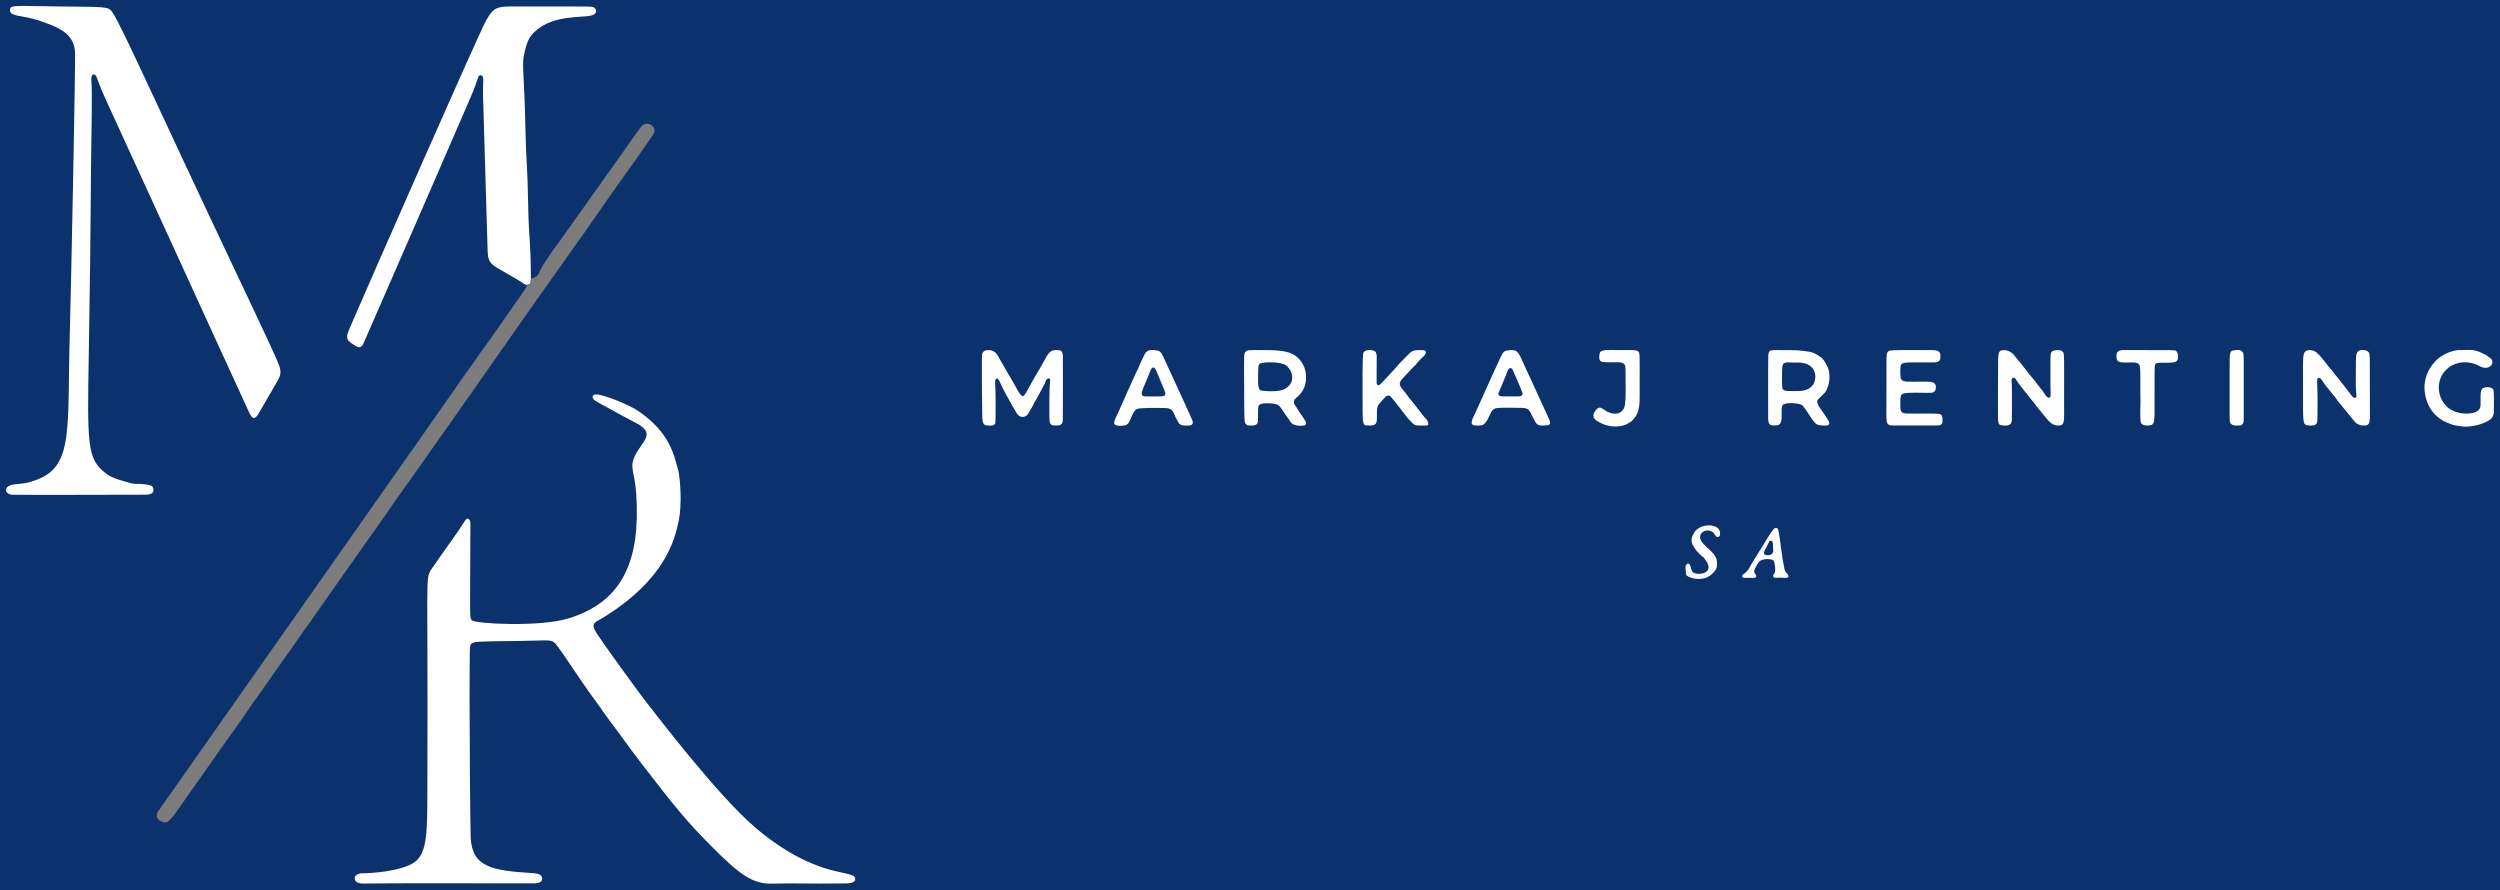
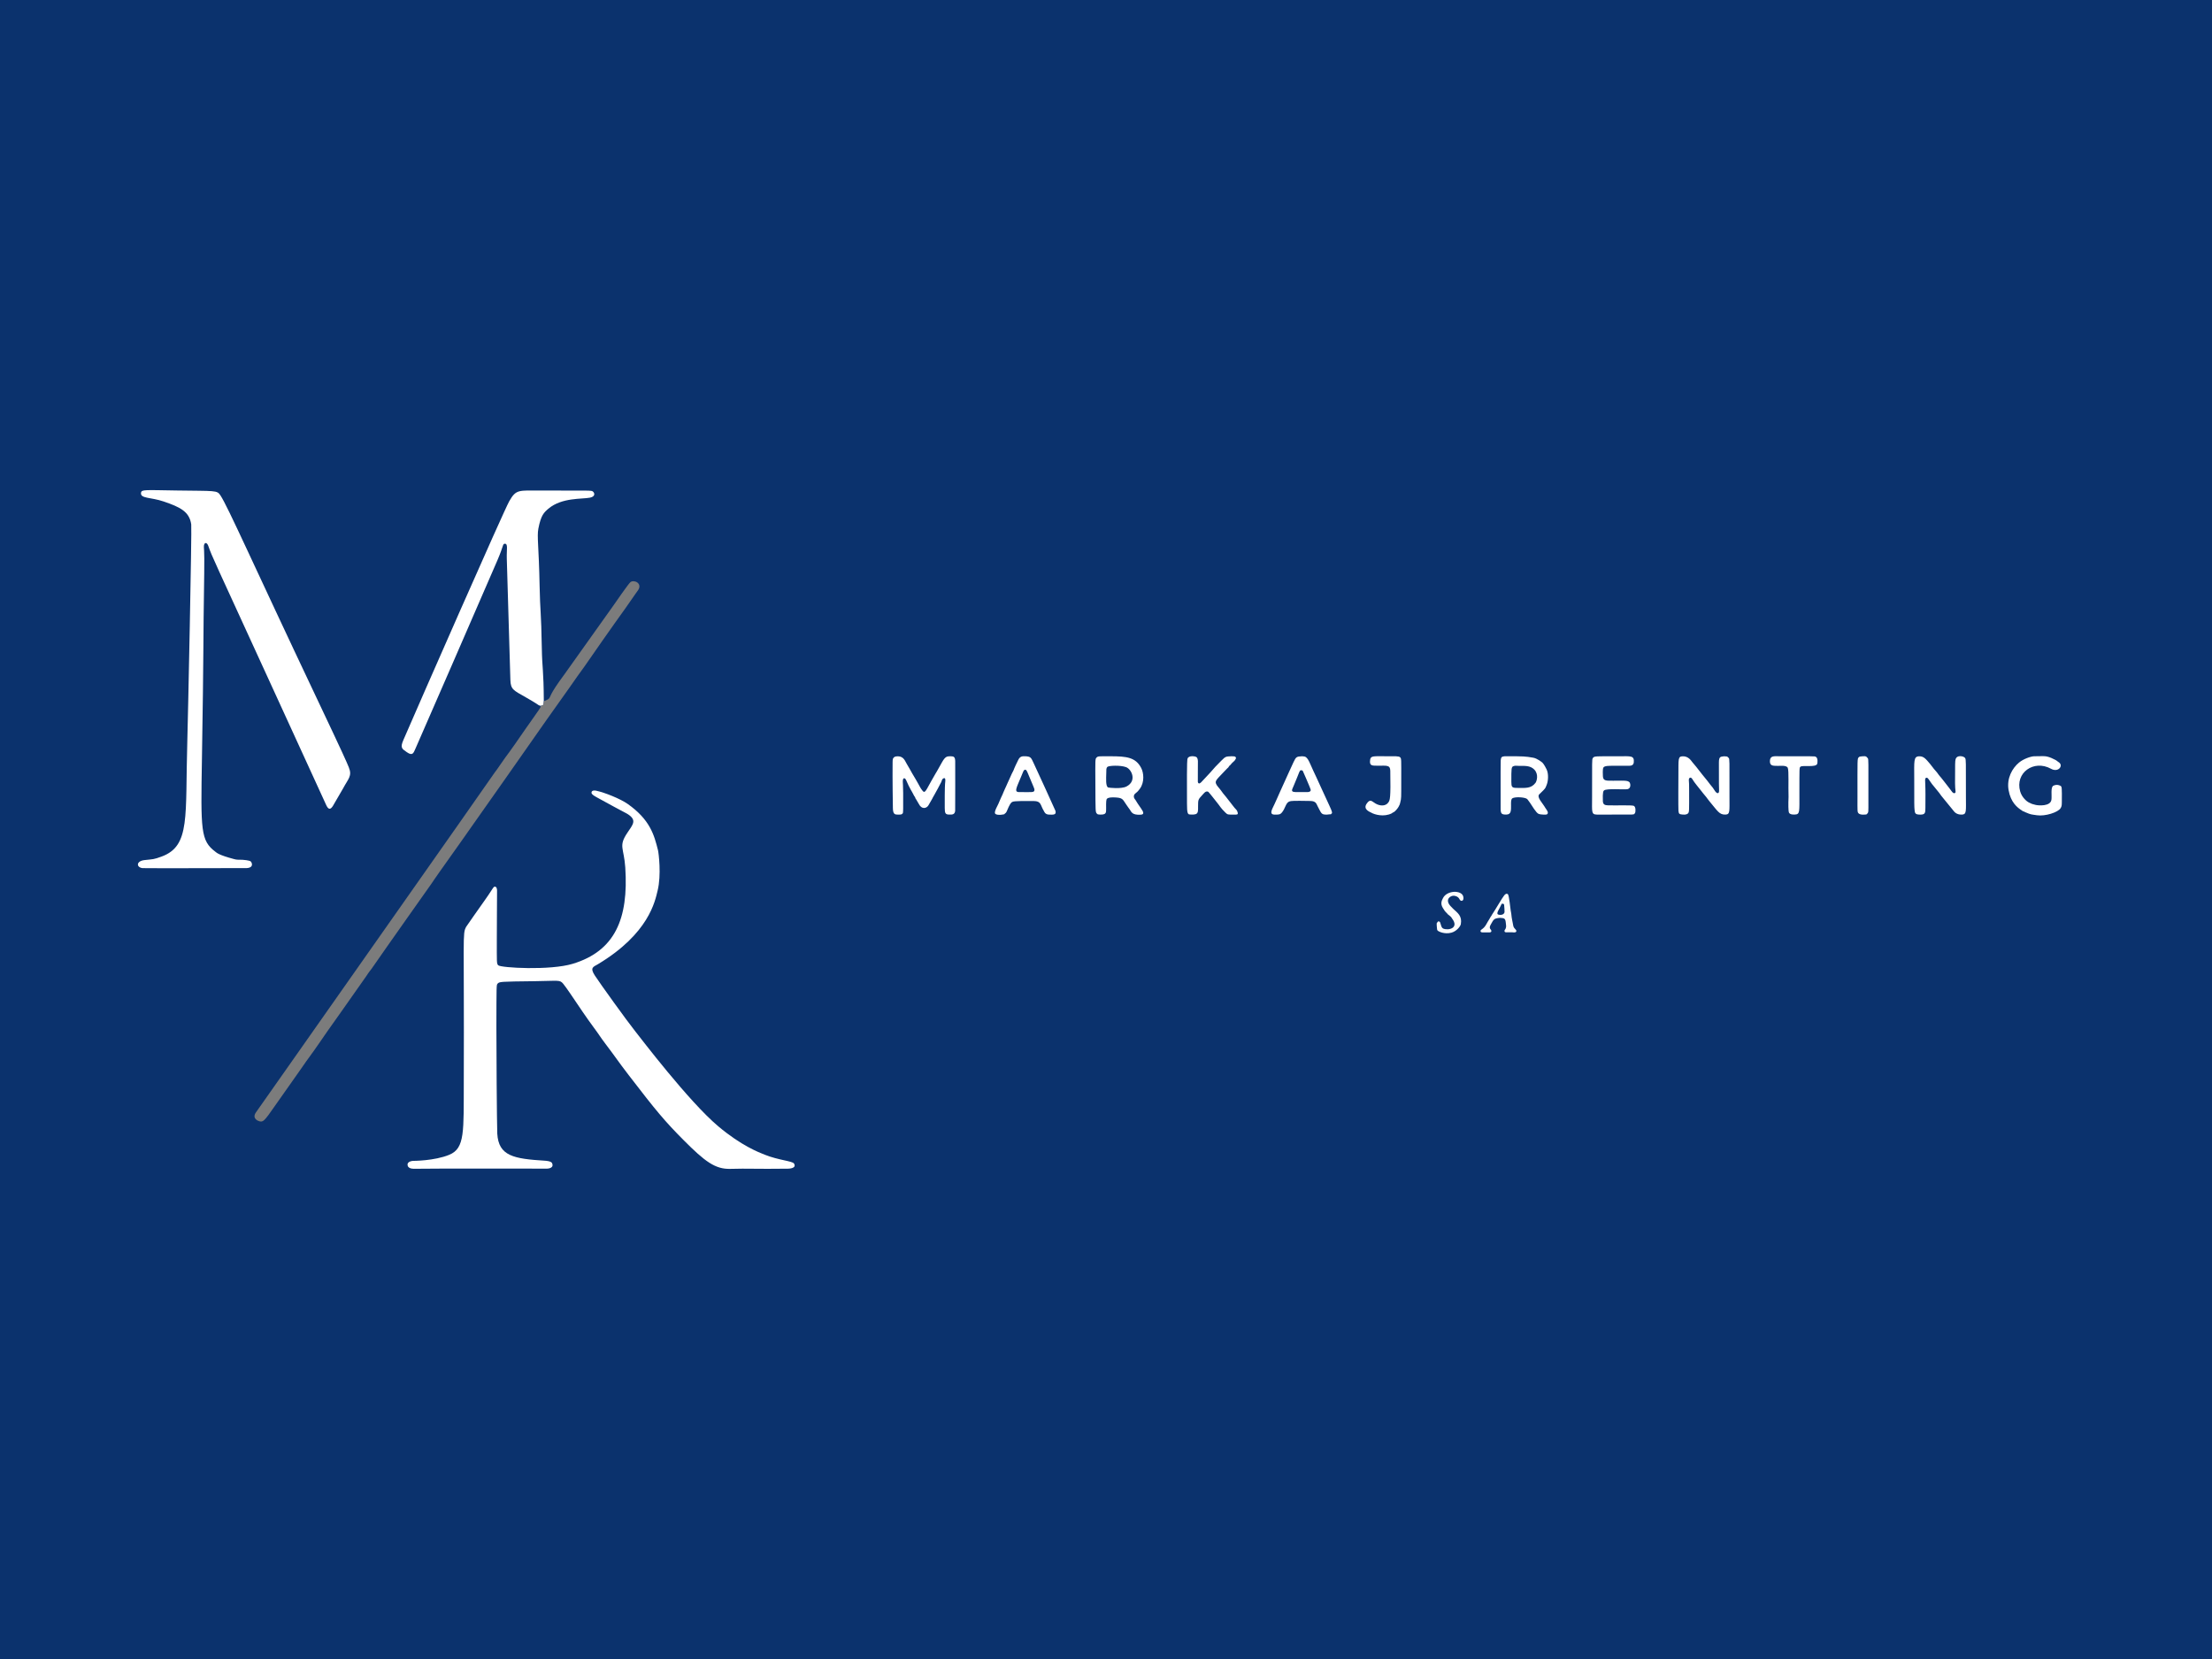
- <svg xmlns="http://www.w3.org/2000/svg" xml:space="preserve" style="fill-rule:evenodd;clip-rule:evenodd;stroke-linejoin:round;stroke-miterlimit:2" viewBox="241 878 3496 1244">
+ <svg xmlns="http://www.w3.org/2000/svg" xml:space="preserve" style="fill-rule:evenodd;clip-rule:evenodd;stroke-linejoin:round;stroke-miterlimit:2" viewBox="0 0 4000 3000">
  <path d="M0 0h4000v3000H0z" style="fill:#0b326d" />
  <path d="M534.046 310.513c.623 10.551 7.703 11.823 22.471 12.728.274.017 2.815.173 3.245 1.115 1.107 2.427-1.963 2.58-2.236 2.594-1.061.053-55.719-.102-62.024.07-.267.007-3.012.223-3.49-1.397-.616-2.081 2.203-2.29 2.473-2.309.04-.003 9.976.033 17-2.849 7.463-3.063 6.762-10.803 6.843-34.965.229-68.372-.717-68.646 1.091-72.048.27-.507 6.587-9.407 6.999-10.01 1.43-2.097 2.879-3.952 4.883-7.104.091-.143 1.035-1.628 1.263-1.705 1.384-.466 1.381 1.599 1.381 1.78-.012 11.06-.107 11.039-.107 22.087 0 11.741-.132 12.187.67 12.99 1.178 1.18 24.332 2.549 35.067-.735 19.649-6.009 26.172-20.979 24.569-45.226-.611-9.243-3.305-9.899.989-16.267 2.62-3.886 4.538-5.861.305-8.663-1.042-.69-1.127-.514-13.728-7.46-1.353-.746-3.403-1.744-3.428-2.639-.039-1.448 2.026-1.021 2.216-.981 3.84.794 11.345 3.782 14.823 6.241 10.491 7.417 12.404 14.571 14.191 21.737.302 1.208 1.637 11.567-.19 18.955-1.17 4.729-3.944 20.111-28.103 34.573-1.998 1.196-3.822 1.483-1.369 5.252 2.501 3.844 14.972 21.176 18.866 26.056 2.368 2.968 25.218 33.1 39.114 44.775 10.868 9.132 19.056 12.215 21.714 13.279 6.682 2.674 13.104 2.967 13.831 4.193 1.389 2.342-2.565 2.394-2.863 2.398-15.45.206-18.565-.166-27.011.085-7.141.213-11.97-3.442-22.02-13.544-8.731-8.778-12.762-13.577-25.603-30.306-5.67-7.387-5.477-7.513-11.089-14.925-2.842-3.752-2.657-3.87-5.481-7.651-3.239-4.339-7.606-10.874-8.248-11.834-.471-.706-4.782-7.157-6.093-8.691-1.63-1.906-2.065-1.299-13.459-1.16-16.281.198-16.543.175-17.399 1.277-.434.56-.435.646-.473 20.271-.017 9.006.21 45.266.41 50.013M414.487 181.955c.311.022 3.167.221 3.813.776.488.418 1.629 2.838-1.772 3.114-.24.019-48.333.121-49.087.02-2.922-.394-3.016-3.321 1.003-3.774 4.1-.461 4.147-.232 8.027-1.664 13.597-5.018 11.008-18.71 12.045-53.927.297-10.049 2.178-99.559 1.845-101.981-.837-6.085-5.316-8.185-12.938-10.788-6.059-2.069-11.134-1.298-10.624-4.145.273-1.523 1.788-1.24 16.7-1.017 18.319.275 18.938-.165 20.535 2.239 3.554 5.348 14.92 31.275 45.056 94.883 13.313 28.102 14.165 30.188 15.261 32.872 1.669 4.084-.264 5.288-2.761 9.989-.022.042-4.451 7.724-4.761 8.195-1.205 1.834-2.087 1.589-3.049-.388-.758-1.557-24.859-54.26-27.017-58.98-26.138-57.157-26.367-57.064-28.394-62.797-.581-1.642-1.765-1.888-2.045-.155-.166 1.033.325 1.023.133 13.072-.55 34.573-.188 34.558-1.07 86.999-.567 33.721-.647 38.46 6.339 43.695.566.424 1.38 1.481 8.739 3.43 1.553.411 1.57.234 4.022.332M555.898 107.51c-.091.359.022.75-.069 1.108-.144.567-.357.739-.412.783-.403.325-.543-.011-.942.311-.289-.147-.632-.163-.92-.31-.513-.261-.384-.463-6.144-3.746-5.706-3.252-7.077-3.631-7.209-8.146l-1.688-57.01c-.119-4.308.694-7.071-.997-6.927-.987.084-.435.843-3.407 7.76-7.43 17.298-35.323 81.202-38.403 88.259-1.041 2.384-1.427 3.694-4.145 1.818-2.329-1.609-3.168-2.054-1.59-5.71 7.469-17.303 47.063-107.463 49.703-112.102 3.227-5.669 4.375-5.008 14.825-5.008 23.6 0 23.699-.083 24.399.432.917.674 1.301 2.373-1.299 2.905-3.692.755-13.179-.143-19.471 5.126-2.164 1.813-3.58 3.119-4.789 9.419-.72 3.752.232 8.232.587 27.013.224 11.855.75 11.82 1.031 29.001.163 9.889.854 9.852.94 25.024" style="fill:#fff" transform="translate(-1157.688 853.971)scale(3.85156)" />
  <path d="M555.898 107.51c1.679-.772 1.758-.644 2.433-1.285.797-.755-.153-1.392 7.4-11.56.83-1.117 22.714-31.908 22.851-32.107.617-.894 7.081-10.267 7.99-10.972 1.674-1.296 5.716.532 3.632 3.724-.472.723-.547.648-6.194 8.844-1.385 2.01-5.109 6.934-18.999 27.009-.768 1.108-2.996 4.155-3.259 4.514-.256.35-6.736 9.669-9.923 14.057-1.953 2.689-7.222 10.213-7.846 11.104-2.609 3.726-30.446 43.479-32.685 46.52-1.185 1.61-1.066 1.687-14.428 20.4-1.467 2.054-3.468 5.023-3.765 5.463-.138.206-20.978 29.625-28.091 39.928-.106.154-1.377 1.682-2.448 3.397-.046.075-11.218 15.926-11.973 17.021-3.098 4.497-3.932 5.375-9.553 13.608-4.621 6.769-4.816 6.611-9.458 13.383-1.108 1.616-11.187 15.849-11.983 17.011-5.121 7.475-5.594 7.496-7.16 7.177-.2-.04-3.777-1.031-1.749-4.123.193-.294 10.543-14.982 10.695-15.203 2.795-4.068 95.944-136.356 101.565-144.597.388-.569.497-.487 4.963-7.031.739-1.083.925-.948 9.463-13.378 2.071-3.016 6.598-9.261 6.881-9.914.109-.25.109-.538.218-.788.399-.322.539.014.942-.311.055-.044.268-.216.412-.783.091-.358-.022-.749.069-1.108" style="fill:#7c7c7c" transform="translate(-1157.688 853.971)scale(3.85156)" />
  <path d="M251.94 142.502c-.068 3.136.477 4.872-4.431 4.723-1.642-.05-1.626-.159-2.116-.597-1.252-1.123-1.12-1.393-1.219-21.126-.092-18.22-.182-18.424.844-19.467 1.037-1.054 1.262-.984 10.485-.947 11.046.044 17.778.666 21.805 8.505 1.762 3.43 2.504 10.078-.907 14.835-.166.23-1.301 1.812-2.297 2.694-.179.158-.439.204-.616.364-.176.16-.248.413-.421.576-.223.209-.677.198-.985 1.294-.5 1.78.847 2.95 1.096 3.349 1.556 2.485 1.482 2.513 3.185 4.889.167.233 1.099 1.532 1.949 3.001.111.192 1.372 2.371-.866 2.642-3.725.452-5.52-.516-5.942-.744-1.425-.769-2.064-2.386-2.343-2.745-1.291-1.668-1.19-1.709-2.434-3.41-2.586-3.538-2.362-5.079-7.252-5.45-6.527-.496-7.053.922-7.259 1.477-.397 1.071-.276 6.102-.276 6.137m.1-25.002c-.075 3.605-.537 9.302 1.385 10.141.371.162 9.405 1.274 13.26-.742 7.698-4.026 3.657-12.506-.37-13.965-4.174-1.512-12.491-1.149-13.518-.134-.506.501-.66 1.496-.681 1.636zM537.04 109.499c.003-.092-.154-2.893.706-3.753.832-.832 3.401-.672 3.756-.671 12.186.021 13.169.026 19.069 1.053 2.891.504 6.396 3.345 6.67 3.625 1.168 1.197 2.61 4.041 2.992 4.859 1.547 3.31 1.091 8.412.135 10.837-.936 2.374-.804 2.477-2.589 4.318-2.691 2.775-2.806 2.657-2.999 2.931-1.626 2.311 2.438 5.994 4.631 9.863.407.719 2.962 3.479.926 4.572-.239.128-4.003.319-5.937-.447-1.825-.722-4.998-6.372-6.185-7.992-1.886-2.573-1.881-2.575-2.093-2.746-1.621-1.308-8.535-1.749-10.656-.488-1.196.711-.947 4.252-.952 5.04-.021 3.271.278 6.514-3.036 6.673-4.016.192-4.483-.673-4.489-4.674-.043-28.754-.007-30.361.051-33m13.458 2.536c-2.682-.041-2.706-.286-4.097.147-1.753.547-1.664 1.736-1.665 11.318 0 3.746.416 4.417 3.758 4.443 6.413.049 10.495.604 13.7-3.662.836-1.113 2.474-6.096-.886-9.597-2.881-3.003-7.096-2.641-10.81-2.649M139.506 105.075c1.52.228 3.273-.393 3.382 3.414.003.081.075 35.08-.03 36.046-.305 2.8-2.235 2.723-4.351 2.679-2.674-.056-3.152-.905-3.169-4.713-.069-15.346.185-17.491.364-19.001.518-4.366-1.898-2.028-2.044-1.862-.486.55-.213 1.212-1.878 4.014-.127.214-.075.234-1.439 2.753-2.513 4.64-3.208 5.787-3.507 6.279-.278.459-.097.554-3.285 5.851-1.396 2.32-4.905 3.146-6.986-1.072-.289-.587-1.673-2.862-1.823-3.108-.652-1.072-.701-1.04-.745-1.139-.06-.136.075-.308.019-.445-.14-.345-.555-.394-1.435-2.315-.821-1.794-2.398-3.681-5.075-9.959-.798-1.871-2.119-2.157-2.427-.144-.244 1.593.382 1.582.21 20.147-.002.302-.03 3.33-.248 3.766-.082.164-.293.222-.423.351-.395.394-.38.647-3.115.629-2.194-.014-3.57-.22-3.643-4.758-.043-2.638-.335-20.745-.203-32.987.028-2.525.227-2.71.594-3.172.264-.332.654-1.269 3.256-1.232 4.263.059 5.235 3.685 6.247 5.257 1.146 1.779 3.767 6.64 4 6.998.99 1.52 3.98 6.8 4.318 7.396 1.633 2.885 1.48 2.971 3.089 5.078 1.049 1.372 1.565 1.262 2.604-.093.581-.758.523-.789 4.02-7.077.226-.407 2.244-4.035 2.902-5.061.406-.635.933-1.457 4.663-8.181 2.658-4.793 4.06-4.173 6.158-4.339M836.062 143.529c-.217-2.598-.206-2.595-.209-22.029-.003-13.073-.626-16.329 3.641-16.396 3.18-.049 4.69 1.828 7.823 5.549 2.065 2.453 1.843 2.608 4.009 4.992 1.689 1.859 1.463 2.022 3.09 3.925.848.991.848.982.922 1.068 1.62 1.901 1.484 1.983 3.092 3.918 1.772 2.132 3.883 5.135 4.782 6.245.118.146 1.297 1.602 2.249.662.638-.629-.12-1.602-.126-6.962-.018-15.107.082-15.631.338-16.965.732-3.818 6.239-2.566 6.963-1.121.657 1.31.549 1.392.562 28.085.006 9.944.575 12.506-2.717 12.722-4.238.279-5.875-2.327-6.12-2.6-.773-.856-6.56-8.03-6.728-8.232-2.446-2.926-2.865-3.594-3.078-3.932-.273-.434-.368-.585-3.991-5.006-1.851-2.26-1.904-2.193-3.516-4.62-.119-.179-1.272-1.914-1.669-2.097-1.752-.809-1.661 1.58-1.654 1.774.38 9.994.185 9.98.185 19.991.001 3.488-.244 4.694-3.414 4.739-4.313.061-4.103-1.129-4.434-3.71M698.496 105.096c1.833.215 2.112-.23 3.279 1.21.695.858.595.997.567 28.194-.011 10.265.52 12.59-2.854 12.719-4.541.172-5.642-2.521-11.816-9.862-1.62-1.927-1.411-2.068-3.062-3.946-1.004-1.142-2.087-2.574-2.261-2.804-2.23-2.944-5.22-6.231-6.878-9.082-1.004-1.726-2.648-1.113-2.479.997.184 2.306.212 2.29.212 7.978 0 14.269.131 14.882-.837 15.87-.221.225-1.113 1.136-3.857.837-2.355-.257-2.79-.346-3.029-2.705-.19-1.878-.037-25.702-.035-26.002.091-11.414-.405-13.257 3.04-13.396 4.216-.17 6.234 3.258 7.097 4.332.888 1.104.893 1.085 2.716 3.235.44.518 3.736 4.802 4.426 5.652 1.78 2.193 1.74 2.208 3.553 4.366 1.16 1.38 1.016 1.467 2.176 2.846 1.877 2.23 1.876 2.211 3.443 4.661.971 1.518 3.086 2.842 2.938-.68-.067-1.6-.168-4.019-.119-20.015.013-4.45 1.34-4.054 3.78-4.405M193.501 105.066c4.092.237 4.156.888 6.231 5.326 1.416 3.029 15.4 33.408 15.605 34.154.848 3.083-1.886 2.783-4.821 2.673-2.695-.102-3.325-2.201-3.482-2.456-2.815-4.553-1.778-7.288-7.533-7.341-14.544-.134-15.01.265-15.984 1.098-1.269 1.086-2.995 5.403-3.195 5.902-.612 1.531-.997 1.679-1.715 2.238-.126.099-.186.291-.338.343-.137.047-.127-.001-1.789.295-1.24.221-4.227.221-4.8-.884-.719-1.387 1.904-5.801 2.454-7.07 1.803-4.163 1.727-4.169 3.099-6.959.144-.292.022-.32 1.587-3.738.074-.162.815-1.779.943-2.026.362-.7.251-.737 4.045-8.983.088-.192.114-.174 1.204-2.348.306-.61.037-.727 3.53-7.767 1.407-2.836 3.469-2.401 4.959-2.457m-3.001 25.897c7.664-.004 9.57.434 9.65-1.484.047-1.101-.21-1.06-5.055-12.808-.926-2.246-1.611-1.859-1.613-1.859-1.204-.035-1.557 1.665-3.219 5.59-3.387 8-4.474 10.099-1.848 10.531.165.027.154.002 2.085.03M393.51 105.079c1.811.262 2.449-.248 4.246 2.263 1.074 1.502 2.555 5.611 6.3 13.362.221.458 2.916 6.381 3.169 6.936 2.968 6.524 2.937 6.521 5.986 12.996 2.25 4.779 2.049 5.22 1.852 5.653-.076.166-.292.221-.423.348s-.191.346-.362.409c-.196.072-.416-.066-.624-.046-2.058.195-2.043.376-4.106.149-2.4-.264-2.811-2.391-4.709-5.818-.975-1.761-1.089-3.864-5.336-3.948-12.942-.259-13.79-.022-14.941.3-2.865.8-2.979 4.964-5.684 8.132-1.19 1.395-2.212 1.499-5.362 1.418-4.437-.115-.987-4.944.131-7.665 1.046-2.547 3.362-7.181 4.03-8.997.169-.46 5.547-12.104 5.904-13.037.302-.788 3.21-7.048 3.728-8.126 1.852-3.85 2.143-4.165 6.201-4.329m-3.009 25.885c.562 0 6.933-.005 7.029-.007.215-.006 2.19-.061 2.265-1.436.023-.426-1.334-3.635-1.465-3.945-.333-.786-3.875-9.159-4.236-9.79-.071-.125-.48-.84-1.712-.531-.562.142-1.146 1.892-2.532 5.38-3.42 8.605-4.116 8.764-3.269 9.796.532.648 3.603.544 3.92.533M342.502 105.077l2.122.088c2.522.66.067 3.148-.121 3.338-.749.76-.814.668-1.556 1.432-.749.77-.654.829-1.397 1.612-.16.169-.405.245-.553.423-.314.376-.504.845-.819 1.22-.292.348-.445.184-3.985 4.044-4.723 5.15-6.754 5.941-3.35 9.986.456.542.446.523.908 1.08 2.056 2.476 1.819 2.64 3.919 5.056.474.545.442.549.9 1.085 1.183 1.383 1.047 1.458 2.208 2.839.465.553.432.552.875 1.104 1.575 1.96 1.47 2.015 3.071 3.939 1.313 1.579 1.63 1.386 2.185 3.099.625 1.929-.38 1.835-2.414 1.833-4.591-.005-4.764.087-6.317-1.424-3.823-3.718-3.95-4.724-5.953-7.111-2.068-2.464-1.901-2.569-3.972-5.017-.461-.546-.451-.523-.896-1.097-1.425-1.835-1.7-1.921-1.911-1.987-1.744-.548-2.85 1.261-4.182 2.655-3.006 3.143-2.835 3.442-2.887 8.225-.027 2.398.255 4.76-1.729 5.422-1.676.56-4.73.198-4.923.109-1.561-.715-1.318-4.399-1.363-13.529-.13-26.285.228-26.298.47-26.879.949-2.277 5.575-1.64 6.462-.867.879.766.952 2.522.962 2.756.057 1.355-.135 14.733-.053 15.108.515 2.328 2.376.289 2.511.141 3.359-3.68 3.463-3.559 6.788-7.258 3.059-3.403 3.007-3.444 3.28-3.734.35-.372 4.082-4.177 4.437-4.539 3.055-3.115 3.323-2.973 7.283-3.152M617.502 111.959c-1.406.077-5.654-.178-6.301 1.372-.19.455-.538 1.289-.31 6.144.168 3.565 2.485 3.269 7.608 3.278 8.623.015 11.872-.664 12.189 2.73.274 2.927-1.802 3.324-2.115 3.384-2.298.439-15.052-.684-16.84.895-.466.411-1.121.989-.866 7.712.1 2.628 1.584 2.981 3.632 3.057 5.693.212 17.453-.296 18.77.396 1.555.819 1.26 4.585.812 5.323-.104.172-.329.233-.476.369-.127.119-.179.332-.342.393-.011.004-1.63.186-1.772.202-.139.016-24.616.012-24.985.003-4.04-.096-3.439-1.858-3.439-11.717 0-27.969-.059-28.051.477-28.973.98-1.683 1.474-1.448 18.957-1.44 8.356.004 11.187-.721 10.711 4.377-.248 2.658-2.755 2.464-3.7 2.478-.661.009-1.441.007-12.01.017M926.501 105.038c2.628-.045 5.16-.499 10.173 2.108 1.177.612 1.28.439 3.144 1.944.204.165.437.292.65.446 3.306 2.388-.514 7.501-5.774 4.592-12.415-6.866-26.177 2.882-22.284 16.399 1.279 4.441 4.939 7.293 6.138 7.892 2.4 1.198 2.406 1.166 5.018 1.808 2.028.499 10.665 1.167 11.405-3.664.45-2.946-.73-9.184 1.434-10.215 2.699-1.285 4.773-.091 5.129.114 1 .576 1.064 1.025.96 12.038-.024 2.516-.234 2.943-.885 4.073-1.752 3.039-11.195 6.031-17.136 5.124-4.141-.632-4.207-.387-8.039-2.055-.276-.121-.571-.2-.835-.346-.132-.073-.196-.25-.339-.301-.156-.055-.343.068-.496.006-.099-.039-.074-.06-1.115-.725-3.334-2.131-8.042-5.816-9.617-14.691-1.51-8.508 2.579-15.85 7.561-19.973 3.179-2.631 8.428-4.437 10.88-4.533zM454.5 105.073c6.378 0 8.835-.145 9.792.687 1.052.914.9 1.164.889 16.74-.009 12.907.092 12.933-.726 15.987-.008.027-.213 2.331-2.733 5.204-1.7 1.939-1.93 1.642-2.97 2.272-.139.084-.213.258-.358.331-5.706 2.879-12.497.983-15.022-.545-.727-.44-6.065-2.234-3.164-6.428 2.593-3.749 3.608-1.707 6.427-.066 3.411 1.985 7.57 1.953 9.392-1.043.945-1.554 1.622-2.667 1.237-22.706-.081-4.256-2.637-3.579-8.765-3.6-4.595-.015-6.426.188-5.783-4.368.417-2.954 2.705-2.464 11.784-2.465M745.037 134.498c-.272-8.109.303-18.777-.546-20.994-.8-2.089-5.626-1.431-6.992-1.477-3.291-.11-6.028.366-5.936-3.526.095-4.045 3.232-3.424 6.937-3.424 25.178-.005 25.212-.032 26.056.304 1.931.768 1.394 4.574 1.165 5.211-1 2.772-10.54.728-12.095 2.057-.836.714-.708.932-.752 18.853-.033 13.735.563 15.585-3.383 15.685-.249.007-3.622.317-4.242-1.594-.318-.978-.478-5.723-.212-11.095M798.489 105.082c1.585.088 1.697-.364 2.973.476.063.041.847.949.881 1.021.469.975.438 1.033.386 30.921-.014 7.956.197 8.22-1.053 9.252-.118.098-.173.278-.316.333-.069.027-4.311.711-5.696-.732-.978-1.018-.828-1.266-.822-11.853.017-27.357-.2-27.642.921-28.685.752-.699.864-.428 2.726-.733" style="fill:#fff;fill-opacity:1" transform="translate(1369.713 1104.585)scale(2.50264)" />
  <path d="M536.495 221.834c-4.42.419-4.443.986-6.638 4.86-1.831 3.232.553 3.262.461 4.773-.075 1.237-2.435.877-2.819.864-2.434-.082-4.929.449-5.029-.825-.087-1.093.866-1.068 2.448-2.64 1.315-1.308 2.304-3.511 2.779-4.255.155-.242 1.395-2.183 1.847-3.086.309-.618.359-.568.763-1.14.164-.232.24-.517.4-.753 2.706-4.001 7.289-12.098 8.891-14.047 1.52-1.85 2.488-.967 2.652-.818.882.805 1.83 10.856 2.028 11.788.736 3.472.355 3.512 1.073 6.977.776 3.746.689 3.744.77 4.065.603 2.388 2.337 2.489 2.229 3.876-.103 1.309-2.758.817-2.846.812-3.671-.231-5.618.556-5.715-.838-.07-.999.403-.828.833-1.893.555-1.374.301-2.308.114-4.081-.346-3.27-.951-3.455-4.241-3.639m-.719-6.179c-.327.619-1.636 2.651-.939 3.527.503.634 4.645 1.202 4.984-1.646.018-.152-.137-4.451-.3-5.047-.196-.713-.271-.757-1.011-.832-.959-.097-.894.183-1.095.771-.098.287-.114.279-1.639 3.227M502.701 215.293c3.147 2.945 6.626 5.111 5.523 11.147-.282 1.543-3.005 5.059-6.716 6.091-5.104 1.419-9.425-.94-9.79-1.286-.682-.648-.605-.706-.702-1.656-.032-.317-.344-3.377-.162-3.985.046-.152.22-.23.309-.361.495-.73.466-.948 1.355-.815 1.43.214 1.004 4.26 2.946 5.127 3.592 1.604 11.875-.181 6.392-7.309-.164-.214-.274-.464-.423-.689-.513-.778-2.287-1.988-2.666-2.342-.17-.159-.254-.394-.421-.557-1.836-1.795-1.767-1.834-3.122-4.011-2.026-3.253-.594-5.673.189-7.201 2.854-5.568 13.366-5.796 14.569-1.057.831 3.274-1.582 4.006-2.598 2.204-.005-.008-.717-2.304-3.924-2.716-2.684-.345-7.001 2.664-2.719 7.401.168.186 1.803 1.854 1.96 2.015" style="fill:#fff;fill-opacity:.99" transform="translate(1369.713 1104.585)scale(2.50264)" />
</svg>
